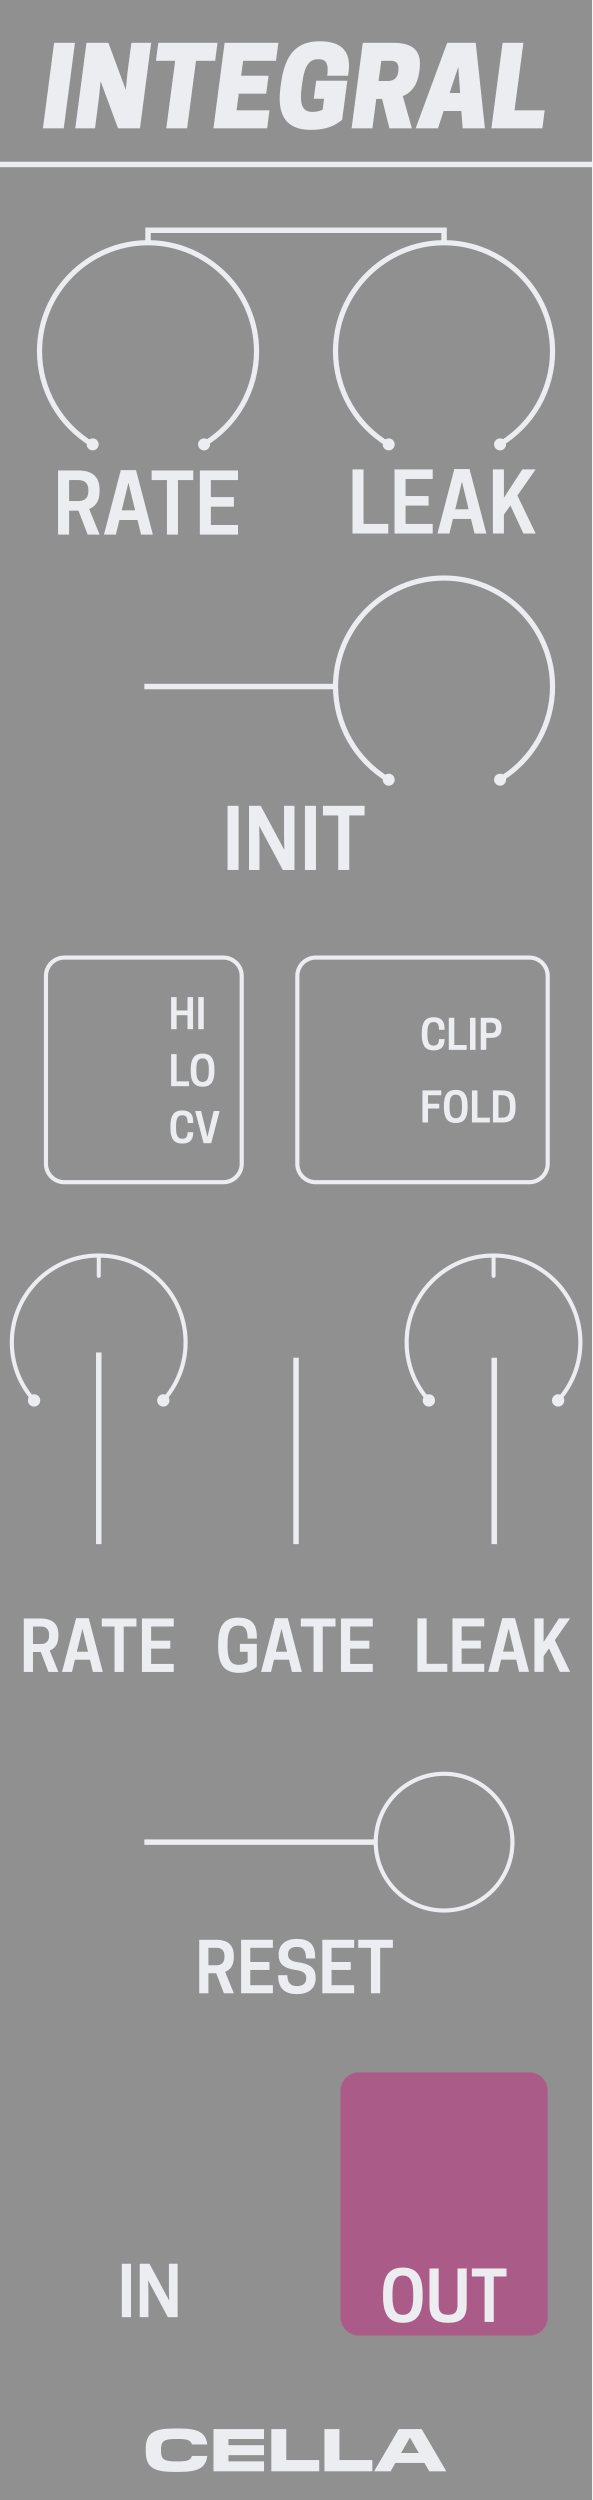
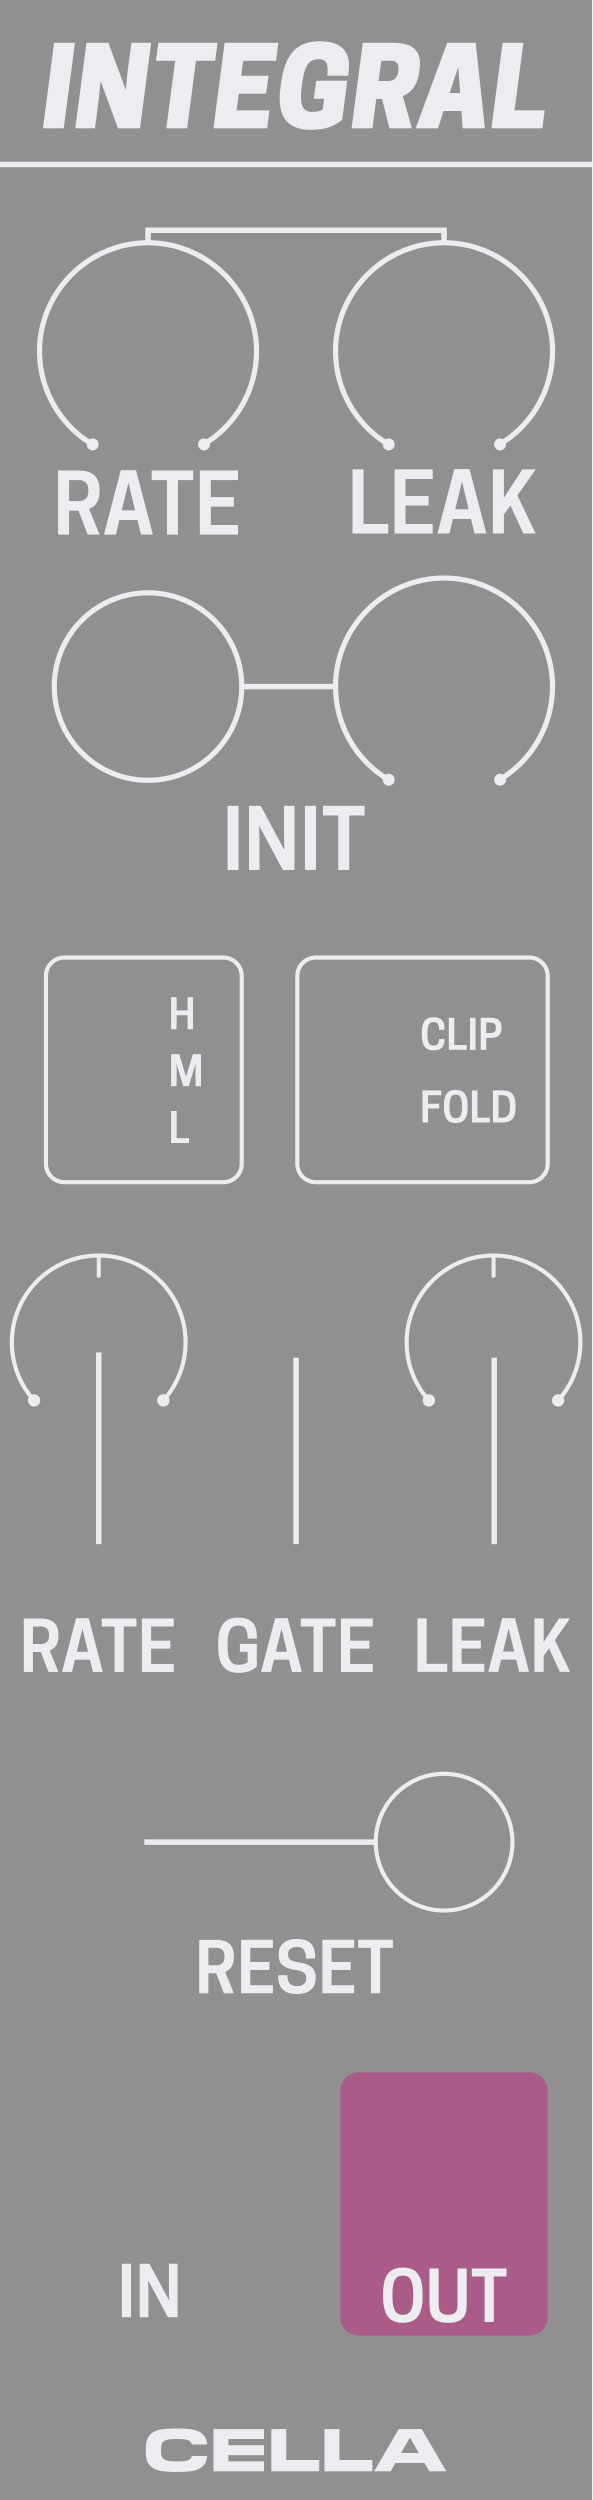
<svg xmlns="http://www.w3.org/2000/svg" width="100%" height="100%" viewBox="0 0 90 380" version="1.1" xml:space="preserve" style="fill-rule:evenodd;clip-rule:evenodd;stroke-linejoin:round;stroke-miterlimit:1.5;">
  <g id="Layer1">
    <rect x="0" y="0" width="90" height="380" style="fill:#909090;" />
    <path d="M83.25,317.8C83.25,316.255 81.995,315 80.45,315L54.55,315C53.005,315 51.75,316.255 51.75,317.8L51.75,352.2C51.75,353.745 53.005,355 54.55,355L80.45,355C81.995,355 83.25,353.745 83.25,352.2L83.25,317.8Z" style="fill:#ab5b87;" />
    <path d="M0,25L90,25" style="fill:none;stroke:#ecedf1;stroke-width:0.83px;" />
    <rect x="18.518" y="344.088" width="1.396" height="8.125" style="fill:#ecedf1;fill-rule:nonzero;" />
    <path d="M26.997,344.088L25.674,344.088L25.674,347.973L25.716,349.692L22.716,344.088L21.237,344.088L21.237,352.213L22.56,352.213L22.56,348.327L22.518,346.608L25.518,352.213L26.997,352.213L26.997,344.088Z" style="fill:#ecedf1;fill-rule:nonzero;" />
    <path d="M31.677,299.941L32.865,299.941L34.031,302.973L35.542,302.973L34.219,299.723C34.958,299.431 35.542,298.795 35.542,297.493L35.542,297.285C35.542,295.223 34.094,294.848 32.823,294.848L30.281,294.848L30.281,302.973L31.677,302.973L31.677,299.941ZM31.677,298.723L31.677,296.066L32.875,296.066C33.417,296.066 34.125,296.264 34.125,297.337L34.125,297.452C34.125,298.525 33.417,298.723 32.875,298.723L31.677,298.723Z" style="fill:#ecedf1;fill-rule:nonzero;" />
    <path d="M36.646,294.848L36.646,302.973L41.479,302.973L41.479,301.754L38.042,301.754L38.042,299.431L40.958,299.431L40.958,298.223L38.042,298.223L38.042,296.066L41.479,296.066L41.479,294.848L36.646,294.848Z" style="fill:#ecedf1;fill-rule:nonzero;" />
    <path d="M44.917,299.431C46.156,299.598 46.552,299.973 46.552,300.681L46.552,300.743C46.552,301.42 46.052,301.889 45.177,301.889L45.083,301.889C44.208,301.889 43.677,301.389 43.677,300.233L42.281,300.233L42.281,300.337C42.281,302.202 43.271,303.108 45.135,303.108C46.948,303.108 47.979,302.212 47.979,300.691L47.979,300.577C47.979,299.15 47.135,298.514 45.365,298.275C44.083,298.098 43.781,297.723 43.781,297.056L43.781,296.993C43.781,296.358 44.281,295.931 45.052,295.931L45.146,295.931C46.115,295.931 46.51,296.473 46.51,297.691L47.906,297.691L47.906,297.452C47.906,295.618 47.063,294.712 45.135,294.712C43.375,294.712 42.354,295.629 42.354,297.066L42.354,297.17C42.354,298.514 43.146,299.191 44.917,299.431Z" style="fill:#ecedf1;fill-rule:nonzero;" />
    <path d="M49,294.848L49,302.973L53.833,302.973L53.833,301.754L50.396,301.754L50.396,299.431L53.313,299.431L53.313,298.223L50.396,298.223L50.396,296.066L53.833,296.066L53.833,294.848L49,294.848Z" style="fill:#ecedf1;fill-rule:nonzero;" />
    <path d="M57.781,296.066L59.719,296.066L59.719,294.848L54.448,294.848L54.448,296.066L56.385,296.066L56.385,302.973L57.781,302.973L57.781,296.066Z" style="fill:#ecedf1;fill-rule:nonzero;" />
    <path d="M61.24,353.068C63.271,353.068 64.24,351.891 64.24,349.078L64.24,348.662C64.24,345.849 63.271,344.672 61.24,344.672C59.198,344.672 58.229,345.849 58.229,348.662L58.229,349.078C58.229,351.891 59.198,353.068 61.24,353.068ZM61.187,351.849C60.052,351.849 59.656,350.912 59.656,349.078L59.656,348.662C59.656,346.828 60.052,345.891 61.187,345.891L61.281,345.891C62.417,345.891 62.812,346.828 62.812,348.662L62.812,349.078C62.812,350.912 62.417,351.849 61.281,351.849L61.187,351.849Z" style="fill:#ecedf1;fill-rule:nonzero;" />
    <path d="M68.115,353.068C70.167,353.068 70.937,352.203 70.937,350.38L70.937,344.808L69.542,344.808L69.542,350.328C69.542,351.401 69.156,351.849 68.115,351.849C67.062,351.849 66.677,351.401 66.677,350.328L66.677,344.808L65.281,344.808L65.281,350.38C65.281,352.203 66.052,353.068 68.115,353.068Z" style="fill:#ecedf1;fill-rule:nonzero;" />
    <path d="M75.052,346.026L76.99,346.026L76.99,344.808L71.719,344.808L71.719,346.026L73.656,346.026L73.656,352.933L75.052,352.933L75.052,346.026Z" style="fill:#ecedf1;fill-rule:nonzero;" />
    <path d="M11.392,6.507L8.225,6.507L6.525,19.507L9.692,19.507L11.392,6.507Z" style="fill:#ecedf1;fill-rule:nonzero;" />
    <path d="M22.975,6.507L19.975,6.507L19.358,11.173L19.125,13.673L16.475,6.507L13.142,6.507L11.442,19.507L14.442,19.507L15.042,14.84L15.292,12.34L17.942,19.507L21.275,19.507L22.975,6.507Z" style="fill:#ecedf1;fill-rule:nonzero;" />
    <path d="M29.792,9.24L32.708,9.24L33.058,6.507L24.058,6.507L23.708,9.24L26.625,9.24L25.275,19.507L28.442,19.507L29.792,9.24Z" style="fill:#ecedf1;fill-rule:nonzero;" />
    <path d="M34.142,6.507L32.442,19.507L40.608,19.507L40.958,16.773L35.958,16.773L36.292,14.24L40.458,14.24L40.825,11.507L36.658,11.507L36.958,9.24L41.958,9.24L42.308,6.507L34.142,6.507Z" style="fill:#ecedf1;fill-rule:nonzero;" />
    <path d="M47.258,19.74C49.725,19.74 51.008,19.023 52.008,18.207L52.792,12.273L48.058,12.273L47.692,15.007L49.258,15.007L49.042,16.673C48.708,16.857 48.092,17.007 47.608,17.007L47.425,17.007C45.842,17.007 45.542,15.607 45.842,13.34L45.925,12.707C46.225,10.457 46.742,9.007 48.325,9.007L48.508,9.007C49.758,9.007 49.942,10.007 49.742,11.507L52.908,11.507L52.992,10.857C53.392,7.723 51.792,6.273 48.608,6.273C45.108,6.273 43.308,8.207 42.708,12.707L42.625,13.34C42.025,17.84 43.758,19.74 47.258,19.74Z" style="fill:#ecedf1;fill-rule:nonzero;" />
    <path d="M57.542,12.307L57.958,9.24L59.408,9.24C60.025,9.24 60.675,9.44 60.558,10.673L60.542,10.857C60.425,12.057 59.608,12.307 58.992,12.307L57.542,12.307ZM57.192,15.04L58.075,15.04L59.192,19.507L62.608,19.507L61.225,14.607C62.442,14.107 63.442,13.057 63.725,10.94L63.775,10.573C64.258,6.973 61.825,6.507 59.625,6.507L55.142,6.507L53.442,19.507L56.608,19.507L57.192,15.04Z" style="fill:#ecedf1;fill-rule:nonzero;" />
    <path d="M67.975,6.507L63.175,19.507L66.575,19.507L67.425,16.873L70.125,16.873L70.325,19.507L73.708,19.507L72.308,6.507L67.975,6.507ZM69.658,10.173L69.942,14.14L68.342,14.14L69.658,10.173Z" style="fill:#ecedf1;fill-rule:nonzero;" />
    <path d="M82.442,19.507L82.792,16.773L78.208,16.773L79.558,6.507L76.392,6.507L74.692,19.507L82.442,19.507Z" style="fill:#ecedf1;fill-rule:nonzero;" />
    <path d="M27.327,375.731C30.077,375.731 31.287,375.117 31.507,373.302L29.178,373.302C28.977,373.953 28.546,374.136 26.96,374.136L26.74,374.136C24.797,374.136 24.476,373.724 24.476,372.541L24.476,372.33C24.476,371.13 24.797,370.726 26.74,370.726L26.96,370.726C28.546,370.726 28.977,370.91 29.178,371.56L31.507,371.56C31.287,369.745 30.077,369.131 27.327,369.131L26.373,369.131C23.321,369.131 22.157,369.874 22.157,372.23L22.157,372.633C22.157,374.989 23.321,375.731 26.373,375.731L27.327,375.731Z" style="fill:#ecedf1;fill-rule:nonzero;" />
    <path d="M40.132,374.127L34.724,374.127L34.724,373.183L40.132,373.183L40.132,371.67L34.724,371.67L34.724,370.735L40.132,370.735L40.132,369.223L32.451,369.223L32.451,375.64L40.132,375.64L40.132,374.127Z" style="fill:#ecedf1;fill-rule:nonzero;" />
    <path d="M48.52,373.925L43.515,373.925L43.515,369.223L41.242,369.223L41.242,375.64L48.52,375.64L48.52,373.925Z" style="fill:#ecedf1;fill-rule:nonzero;" />
    <path d="M56.596,373.925L51.591,373.925L51.591,369.223L49.317,369.223L49.317,375.64L56.596,375.64L56.596,373.925Z" style="fill:#ecedf1;fill-rule:nonzero;" />
    <path d="M64.094,369.223L60.611,369.223L56.862,375.64L59.373,375.64L60.097,374.365L64.516,374.365L65.249,375.64L67.843,375.64L64.094,369.223ZM62.353,370.58L63.654,372.853L60.959,372.853L62.27,370.58L62.353,370.58Z" style="fill:#ecedf1;fill-rule:nonzero;" />
    <path d="M10.5,77.624L11.925,77.624L13.325,81.261L15.137,81.261L13.55,77.361C14.437,77.011 15.137,76.249 15.137,74.686L15.137,74.436C15.137,71.961 13.4,71.511 11.875,71.511L8.825,71.511L8.825,81.261L10.5,81.261L10.5,77.624ZM10.5,76.161L10.5,72.974L11.937,72.974C12.587,72.974 13.437,73.211 13.437,74.499L13.437,74.636C13.437,75.924 12.587,76.161 11.937,76.161L10.5,76.161Z" style="fill:#ecedf1;fill-rule:nonzero;" />
    <path d="M18.362,71.461L15.8,81.261L17.612,81.261L18.15,79.036L20.9,79.036L21.437,81.261L23.237,81.261L20.675,71.461L18.362,71.461ZM19.525,73.374L20.537,77.574L18.5,77.574L19.525,73.374Z" style="fill:#ecedf1;fill-rule:nonzero;" />
    <path d="M27.05,72.974L29.375,72.974L29.375,71.511L23.05,71.511L23.05,72.974L25.375,72.974L25.375,81.261L27.05,81.261L27.05,72.974Z" style="fill:#ecedf1;fill-rule:nonzero;" />
    <path d="M30.375,71.511L30.375,81.261L36.175,81.261L36.175,79.799L32.05,79.799L32.05,77.011L35.55,77.011L35.55,75.561L32.05,75.561L32.05,72.974L36.175,72.974L36.175,71.511L30.375,71.511Z" style="fill:#ecedf1;fill-rule:nonzero;" />
    <path d="M59.019,81.1L59.019,79.638L55.256,79.638L55.256,71.35L53.581,71.35L53.581,81.1L59.019,81.1Z" style="fill:#ecedf1;fill-rule:nonzero;" />
    <path d="M59.969,71.35L59.969,81.1L65.769,81.1L65.769,79.638L61.644,79.638L61.644,76.85L65.144,76.85L65.144,75.4L61.644,75.4L61.644,72.813L65.769,72.813L65.769,71.35L59.969,71.35Z" style="fill:#ecedf1;fill-rule:nonzero;" />
    <path d="M69.056,71.3L66.494,81.1L68.306,81.1L68.844,78.875L71.594,78.875L72.131,81.1L73.931,81.1L71.369,71.3L69.056,71.3ZM70.219,73.213L71.231,77.413L69.194,77.413L70.219,73.213Z" style="fill:#ecedf1;fill-rule:nonzero;" />
    <path d="M76.594,71.35L74.919,71.35L74.919,81.1L76.594,81.1L76.594,78.225L77.581,76.825L79.556,81.1L81.419,81.1L78.644,75.313L81.419,71.35L79.394,71.35L76.594,75.663L76.594,71.35Z" style="fill:#ecedf1;fill-rule:nonzero;" />
    <path d="M5.012,251.105L6.2,251.105L7.366,254.136L8.877,254.136L7.554,250.886C8.294,250.595 8.877,249.959 8.877,248.657L8.877,248.449C8.877,246.386 7.429,246.011 6.158,246.011L3.616,246.011L3.616,254.136L5.012,254.136L5.012,251.105ZM5.012,249.886L5.012,247.23L6.21,247.23C6.752,247.23 7.46,247.428 7.46,248.501L7.46,248.615C7.46,249.688 6.752,249.886 6.21,249.886L5.012,249.886Z" style="fill:#ecedf1;fill-rule:nonzero;" />
    <path d="M11.564,245.97L9.429,254.136L10.939,254.136L11.387,252.282L13.679,252.282L14.127,254.136L15.627,254.136L13.491,245.97L11.564,245.97ZM12.533,247.563L13.377,251.063L11.679,251.063L12.533,247.563Z" style="fill:#ecedf1;fill-rule:nonzero;" />
    <path d="M18.804,247.23L20.741,247.23L20.741,246.011L15.471,246.011L15.471,247.23L17.408,247.23L17.408,254.136L18.804,254.136L18.804,247.23Z" style="fill:#ecedf1;fill-rule:nonzero;" />
    <path d="M21.575,246.011L21.575,254.136L26.408,254.136L26.408,252.918L22.971,252.918L22.971,250.595L25.887,250.595L25.887,249.386L22.971,249.386L22.971,247.23L26.408,247.23L26.408,246.011L21.575,246.011Z" style="fill:#ecedf1;fill-rule:nonzero;" />
    <path d="M36.307,254.272C37.682,254.272 38.484,253.813 39.036,253.324L39.036,249.865L36.464,249.865L36.464,251.074L37.641,251.074L37.641,252.647C37.37,252.865 36.932,253.053 36.359,253.053L36.266,253.053C34.984,253.053 34.589,252.115 34.589,250.282L34.589,249.865C34.589,248.032 34.995,247.095 36.193,247.095L36.286,247.095C37.307,247.095 37.641,247.772 37.641,249.063L39.036,249.063L39.036,248.709C39.036,246.73 38.068,245.876 36.203,245.876C34.172,245.876 33.161,247.053 33.161,249.865L33.161,250.282C33.161,253.095 34.172,254.272 36.307,254.272Z" style="fill:#ecedf1;fill-rule:nonzero;" />
    <path d="M41.818,245.97L39.682,254.136L41.193,254.136L41.641,252.282L43.932,252.282L44.38,254.136L45.88,254.136L43.745,245.97L41.818,245.97ZM42.786,247.563L43.63,251.063L41.932,251.063L42.786,247.563Z" style="fill:#ecedf1;fill-rule:nonzero;" />
    <path d="M49.057,247.23L50.995,247.23L50.995,246.011L45.724,246.011L45.724,247.23L47.661,247.23L47.661,254.136L49.057,254.136L49.057,247.23Z" style="fill:#ecedf1;fill-rule:nonzero;" />
    <path d="M51.828,246.011L51.828,254.136L56.661,254.136L56.661,252.918L53.224,252.918L53.224,250.595L56.141,250.595L56.141,249.386L53.224,249.386L53.224,247.23L56.661,247.23L56.661,246.011L51.828,246.011Z" style="fill:#ecedf1;fill-rule:nonzero;" />
    <path d="M64.967,157.265L64.967,157.015C64.967,155.915 65.192,155.353 65.886,155.353L65.942,155.353C66.536,155.353 66.73,155.759 66.73,156.534L67.573,156.534L67.573,156.321C67.573,155.134 67.011,154.621 65.892,154.621C64.673,154.621 64.111,155.328 64.111,157.015L64.111,157.265C64.111,158.953 64.673,159.659 65.892,159.659C67.011,159.659 67.573,159.146 67.573,157.996L67.573,157.934L66.73,157.934C66.73,158.546 66.511,158.928 65.942,158.928L65.886,158.928C65.186,158.928 64.967,158.365 64.967,157.265Z" style="fill:#ecedf1;fill-rule:nonzero;" />
    <path d="M70.936,159.578L70.936,158.846L69.055,158.846L69.055,154.703L68.217,154.703L68.217,159.578L70.936,159.578Z" style="fill:#ecedf1;fill-rule:nonzero;" />
    <rect x="71.442" y="154.703" width="0.838" height="4.875" style="fill:#ecedf1;fill-rule:nonzero;" />
    <path d="M73.911,157.759L74.598,157.759C75.361,157.759 76.23,157.534 76.23,156.29L76.23,156.165C76.23,154.928 75.361,154.703 74.598,154.703L73.073,154.703L73.073,159.578L73.911,159.578L73.911,157.759ZM73.911,157.028L73.911,155.434L74.63,155.434C74.955,155.434 75.38,155.553 75.38,156.196L75.38,156.265C75.38,156.909 74.955,157.028 74.63,157.028L73.911,157.028Z" style="fill:#ecedf1;fill-rule:nonzero;" />
    <path d="M64.217,165.742L64.217,170.617L65.055,170.617L65.055,168.492L66.761,168.492L66.761,167.767L65.055,167.767L65.055,166.474L67.073,166.474L67.073,165.742L64.217,165.742Z" style="fill:#ecedf1;fill-rule:nonzero;" />
    <path d="M69.28,170.699C70.498,170.699 71.08,169.992 71.08,168.305L71.08,168.055C71.08,166.367 70.498,165.661 69.28,165.661C68.055,165.661 67.473,166.367 67.473,168.055L67.473,168.305C67.473,169.992 68.055,170.699 69.28,170.699ZM69.248,169.967C68.567,169.967 68.33,169.405 68.33,168.305L68.33,168.055C68.33,166.955 68.567,166.392 69.248,166.392L69.305,166.392C69.986,166.392 70.223,166.955 70.223,168.055L70.223,168.305C70.223,169.405 69.986,169.967 69.305,169.967L69.248,169.967Z" style="fill:#ecedf1;fill-rule:nonzero;" />
    <path d="M74.455,170.617L74.455,169.886L72.573,169.886L72.573,165.742L71.736,165.742L71.736,170.617L74.455,170.617Z" style="fill:#ecedf1;fill-rule:nonzero;" />
    <path d="M78.367,168.305L78.367,168.055C78.367,166.367 77.736,165.742 76.367,165.742L74.93,165.742L74.93,170.617L76.367,170.617C77.736,170.617 78.367,169.992 78.367,168.305ZM75.767,169.886L75.767,166.474L76.317,166.474C77.186,166.474 77.511,166.955 77.511,168.055L77.511,168.305C77.511,169.405 77.186,169.886 76.317,169.886L75.767,169.886Z" style="fill:#ecedf1;fill-rule:nonzero;" />
    <g id="CTR">
      <circle id="Base" cx="22.51" cy="53.392" r="16.496" style="fill:none;" />
      <circle cx="14.09" cy="67.55" r="0.911" style="fill:#ecedf1;" />
      <circle cx="31.016" cy="67.55" r="0.911" style="fill:#ecedf1;" />
      <path id="path89" d="M31.033,67.505C35.968,64.521 38.994,59.157 38.994,53.39C38.994,44.341 31.548,36.896 22.5,36.896C13.451,36.896 6.006,44.341 6.006,53.39C6.006,59.188 9.064,64.577 14.042,67.55" style="fill:none;fill-rule:nonzero;stroke:#ecedf1;stroke-width:0.79px;stroke-linecap:round;stroke-miterlimit:4;" />
    </g>
    <g id="CTR1">
      <circle id="Base1" cx="67.504" cy="53.392" r="16.496" style="fill:none;" />
      <circle cx="59.084" cy="67.55" r="0.911" style="fill:#ecedf1;" />
      <circle cx="76.01" cy="67.55" r="0.911" style="fill:#ecedf1;" />
      <path id="path891" d="M76.027,67.505C80.962,64.521 83.988,59.157 83.988,53.39C83.988,44.341 76.542,36.896 67.494,36.896C58.446,36.896 51,44.341 51,53.39C51,59.188 54.058,64.577 59.036,67.55" style="fill:none;fill-rule:nonzero;stroke:#ecedf1;stroke-width:0.79px;stroke-linecap:round;stroke-miterlimit:4;" />
    </g>
    <g id="CTR2">
      <circle id="Base2" cx="67.504" cy="104.357" r="16.496" style="fill:none;" />
      <circle cx="59.084" cy="118.515" r="0.911" style="fill:#ecedf1;" />
      <circle cx="76.01" cy="118.515" r="0.911" style="fill:#ecedf1;" />
      <path id="path892" d="M76.027,118.47C80.962,115.486 83.988,110.122 83.988,104.354C83.988,95.306 76.542,87.861 67.494,87.861C58.446,87.861 51,95.306 51,104.354C51,110.153 54.058,115.541 59.036,118.515" style="fill:none;fill-rule:nonzero;stroke:#ecedf1;stroke-width:0.79px;stroke-linecap:round;stroke-miterlimit:4;" />
    </g>
    <path d="M67.983,254.119L67.983,252.901L64.847,252.901L64.847,245.994L63.451,245.994L63.451,254.119L67.983,254.119Z" style="fill:#ecedf1;fill-rule:nonzero;" />
    <path d="M68.774,245.994L68.774,254.119L73.608,254.119L73.608,252.901L70.17,252.901L70.17,250.578L73.087,250.578L73.087,249.369L70.17,249.369L70.17,247.213L73.608,247.213L73.608,245.994L68.774,245.994Z" style="fill:#ecedf1;fill-rule:nonzero;" />
    <path d="M76.347,245.953L74.212,254.119L75.722,254.119L76.17,252.265L78.462,252.265L78.91,254.119L80.41,254.119L78.274,245.953L76.347,245.953ZM77.316,247.546L78.16,251.046L76.462,251.046L77.316,247.546Z" style="fill:#ecedf1;fill-rule:nonzero;" />
    <path d="M82.629,245.994L81.233,245.994L81.233,254.119L82.629,254.119L82.629,251.724L83.451,250.557L85.097,254.119L86.649,254.119L84.337,249.296L86.649,245.994L84.962,245.994L82.629,249.588L82.629,245.994Z" style="fill:#ecedf1;fill-rule:nonzero;" />
    <path d="M22.354,280.007L56.646,280.007" style="fill:none;stroke:#ecedf1;stroke-width:0.83px;stroke-linecap:square;" />
-     <path d="M22.354,104.357L50.835,104.357" style="fill:none;stroke:#ecedf1;stroke-width:0.83px;stroke-linecap:square;" />
+     <path d="M36.977,104.357L50.835,104.357" style="fill:none;stroke:#ecedf1;stroke-width:0.83px;stroke-linecap:square;" />
    <path d="M67.5,269.3C73.41,269.3 78.207,274.097 78.207,280.007C78.207,285.917 73.41,290.714 67.5,290.714C61.59,290.714 56.793,285.917 56.793,280.007C56.793,274.097 61.59,269.3 67.5,269.3ZM67.5,269.93C61.938,269.93 57.423,274.445 57.423,280.007C57.423,285.569 61.938,290.084 67.5,290.084C73.062,290.084 77.577,285.569 77.577,280.007C77.577,274.445 73.062,269.93 67.5,269.93Z" style="fill:#ecedf1;" />
    <rect x="34.588" y="122.485" width="1.675" height="9.75" style="fill:#ecedf1;fill-rule:nonzero;" />
    <path d="M44.763,122.485L43.175,122.485L43.175,127.148L43.225,129.21L39.625,122.485L37.85,122.485L37.85,132.235L39.438,132.235L39.438,127.573L39.388,125.51L42.988,132.235L44.763,132.235L44.763,122.485Z" style="fill:#ecedf1;fill-rule:nonzero;" />
    <rect x="46.35" y="122.485" width="1.675" height="9.75" style="fill:#ecedf1;fill-rule:nonzero;" />
    <path d="M53.088,123.948L55.413,123.948L55.413,122.485L49.088,122.485L49.088,123.948L51.413,123.948L51.413,132.235L53.088,132.235L53.088,123.948Z" style="fill:#ecedf1;fill-rule:nonzero;" />
    <path d="M13.978,67.888L31.129,67.888" style="fill:none;" />
    <path d="M83.25,148.35C83.25,146.805 81.995,145.55 80.45,145.55L47.993,145.55C46.447,145.55 45.193,146.805 45.193,148.35L45.193,176.897C45.193,178.442 46.447,179.697 47.993,179.697L80.45,179.697C81.995,179.697 83.25,178.442 83.25,176.897L83.25,148.35Z" style="fill:none;stroke:#ecedf1;stroke-width:0.63px;stroke-linecap:square;" />
    <path d="M28.503,151.562L28.503,153.587L26.846,153.587L26.846,151.562L26.009,151.562L26.009,156.437L26.846,156.437L26.846,154.312L28.503,154.312L28.503,156.437L29.34,156.437L29.34,151.562L28.503,151.562Z" style="fill:#ecedf1;fill-rule:nonzero;" />
-     <rect x="30.134" y="151.562" width="0.837" height="4.875" style="fill:#ecedf1;fill-rule:nonzero;" />
-     <path d="M28.728,165.099L28.728,164.368L26.846,164.368L26.846,160.224L26.009,160.224L26.009,165.099L28.728,165.099Z" style="fill:#ecedf1;fill-rule:nonzero;" />
-     <path d="M30.796,165.18C32.015,165.18 32.596,164.474 32.596,162.786L32.596,162.536C32.596,160.849 32.015,160.143 30.796,160.143C29.571,160.143 28.99,160.849 28.99,162.536L28.99,162.786C28.99,164.474 29.571,165.18 30.796,165.18ZM30.765,164.449C30.084,164.449 29.846,163.886 29.846,162.786L29.846,162.536C29.846,161.436 30.084,160.874 30.765,160.874L30.821,160.874C31.503,160.874 31.74,161.436 31.74,162.536L31.74,162.786C31.74,163.886 31.503,164.449 30.821,164.449L30.765,164.449Z" style="fill:#ecedf1;fill-rule:nonzero;" />
-     <path d="M26.759,171.429L26.759,171.179C26.759,170.079 26.984,169.517 27.678,169.517L27.734,169.517C28.328,169.517 28.521,169.923 28.521,170.698L29.365,170.698L29.365,170.486C29.365,169.298 28.803,168.786 27.684,168.786C26.465,168.786 25.903,169.492 25.903,171.179L25.903,171.429C25.903,173.117 26.465,173.823 27.684,173.823C28.803,173.823 29.365,173.311 29.365,172.161L29.365,172.098L28.521,172.098C28.521,172.711 28.303,173.092 27.734,173.092L27.678,173.092C26.978,173.092 26.759,172.529 26.759,171.429Z" style="fill:#ecedf1;fill-rule:nonzero;" />
-     <path d="M32.103,173.767L33.384,168.867L32.484,168.867L31.528,172.811L30.565,168.867L29.665,168.867L30.946,173.767L32.103,173.767Z" style="fill:#ecedf1;fill-rule:nonzero;" />
+     <path d="M29.74,161.68L29.715,162.686L29.715,165.099L30.553,165.099L30.553,160.224L29.321,160.224L28.278,163.649L27.24,160.224L26.009,160.224L26.009,165.099L26.846,165.099L26.846,162.686L26.821,161.68L27.859,165.099L28.696,165.099L29.74,161.68Z" style="fill:#ecedf1;fill-rule:nonzero;" />
+     <path d="M28.728,173.742L28.728,173.011L26.846,173.011L26.846,168.867L26.009,168.867L26.009,173.742L28.728,173.742Z" style="fill:#ecedf1;fill-rule:nonzero;" />
    <path d="M36.741,148.35C36.741,146.805 35.486,145.55 33.941,145.55L9.785,145.55C8.239,145.55 6.985,146.805 6.985,148.35L6.985,176.897C6.985,178.442 8.239,179.697 9.785,179.697L33.941,179.697C35.486,179.697 36.741,178.442 36.741,176.897L36.741,148.35Z" style="fill:none;stroke:#ecedf1;stroke-width:0.63px;stroke-linecap:square;" />
    <path d="M22.5,36.896L22.5,35L67.5,35L67.5,36.809" style="fill:none;stroke:#ecedf1;stroke-width:0.83px;stroke-linejoin:miter;" />
    <path d="M15.012,234.29L15.012,205.989" style="fill:none;stroke:#ecedf1;stroke-width:0.83px;stroke-linecap:square;" />
    <path d="M75.123,234.291L75.123,206.791" style="fill:none;stroke:#ecedf1;stroke-width:0.83px;stroke-linecap:square;" />
    <path id="line87" d="M75.023,193.936L75.023,191.204" style="fill:none;fill-rule:nonzero;stroke:#ecedf1;stroke-width:0.61px;stroke-linecap:round;stroke-miterlimit:4;" />
    <path d="M64.493,213.491C64.839,213.876 65.432,213.908 65.817,213.562C66.202,213.216 66.233,212.623 65.888,212.238C65.542,211.853 64.948,211.822 64.564,212.167C64.179,212.513 64.147,213.107 64.493,213.491Z" style="fill:#ecedf1;" />
    <path d="M85.535,213.491C85.189,213.876 84.596,213.908 84.211,213.562C83.826,213.216 83.794,212.623 84.14,212.238C84.486,211.853 85.079,211.822 85.464,212.167C85.849,212.513 85.88,213.107 85.535,213.491Z" style="fill:#ecedf1;" />
    <path d="M65.19,212.865C63.088,210.526 61.809,207.433 61.809,204.044C61.809,196.756 67.726,190.839 75.014,190.839C82.302,190.839 88.219,196.756 88.219,204.044C88.219,207.433 86.939,210.526 84.837,212.865" style="fill:none;stroke:#ecedf1;stroke-width:0.63px;stroke-linecap:square;" />
    <path id="line871" d="M15.013,193.936L15.013,191.204" style="fill:none;fill-rule:nonzero;stroke:#ecedf1;stroke-width:0.61px;stroke-linecap:round;stroke-miterlimit:4;" />
    <path d="M4.483,213.491C4.829,213.876 5.422,213.908 5.807,213.562C6.192,213.216 6.224,212.623 5.878,212.238C5.532,211.853 4.939,211.822 4.554,212.167C4.169,212.513 4.137,213.107 4.483,213.491Z" style="fill:#ecedf1;" />
    <path d="M25.525,213.491C25.179,213.876 24.586,213.908 24.201,213.562C23.816,213.216 23.784,212.623 24.13,212.238C24.476,211.853 25.069,211.822 25.454,212.167C25.839,212.513 25.871,213.107 25.525,213.491Z" style="fill:#ecedf1;" />
    <path d="M5.181,212.865C3.079,210.526 1.799,207.433 1.799,204.044C1.799,196.756 7.716,190.839 15.004,190.839C22.292,190.839 28.209,196.756 28.209,204.044C28.209,207.433 26.93,210.526 24.828,212.865" style="fill:none;stroke:#ecedf1;stroke-width:0.63px;stroke-linecap:square;" />
    <path d="M45,234.291L45,206.791" style="fill:none;stroke:#ecedf1;stroke-width:0.83px;stroke-linecap:square;" />
+     <circle cx="22.5" cy="104.357" r="14.25" style="fill:none;stroke:#ecedf1;stroke-width:0.79px;stroke-linecap:round;stroke-linejoin:miter;" />
  </g>
</svg>
